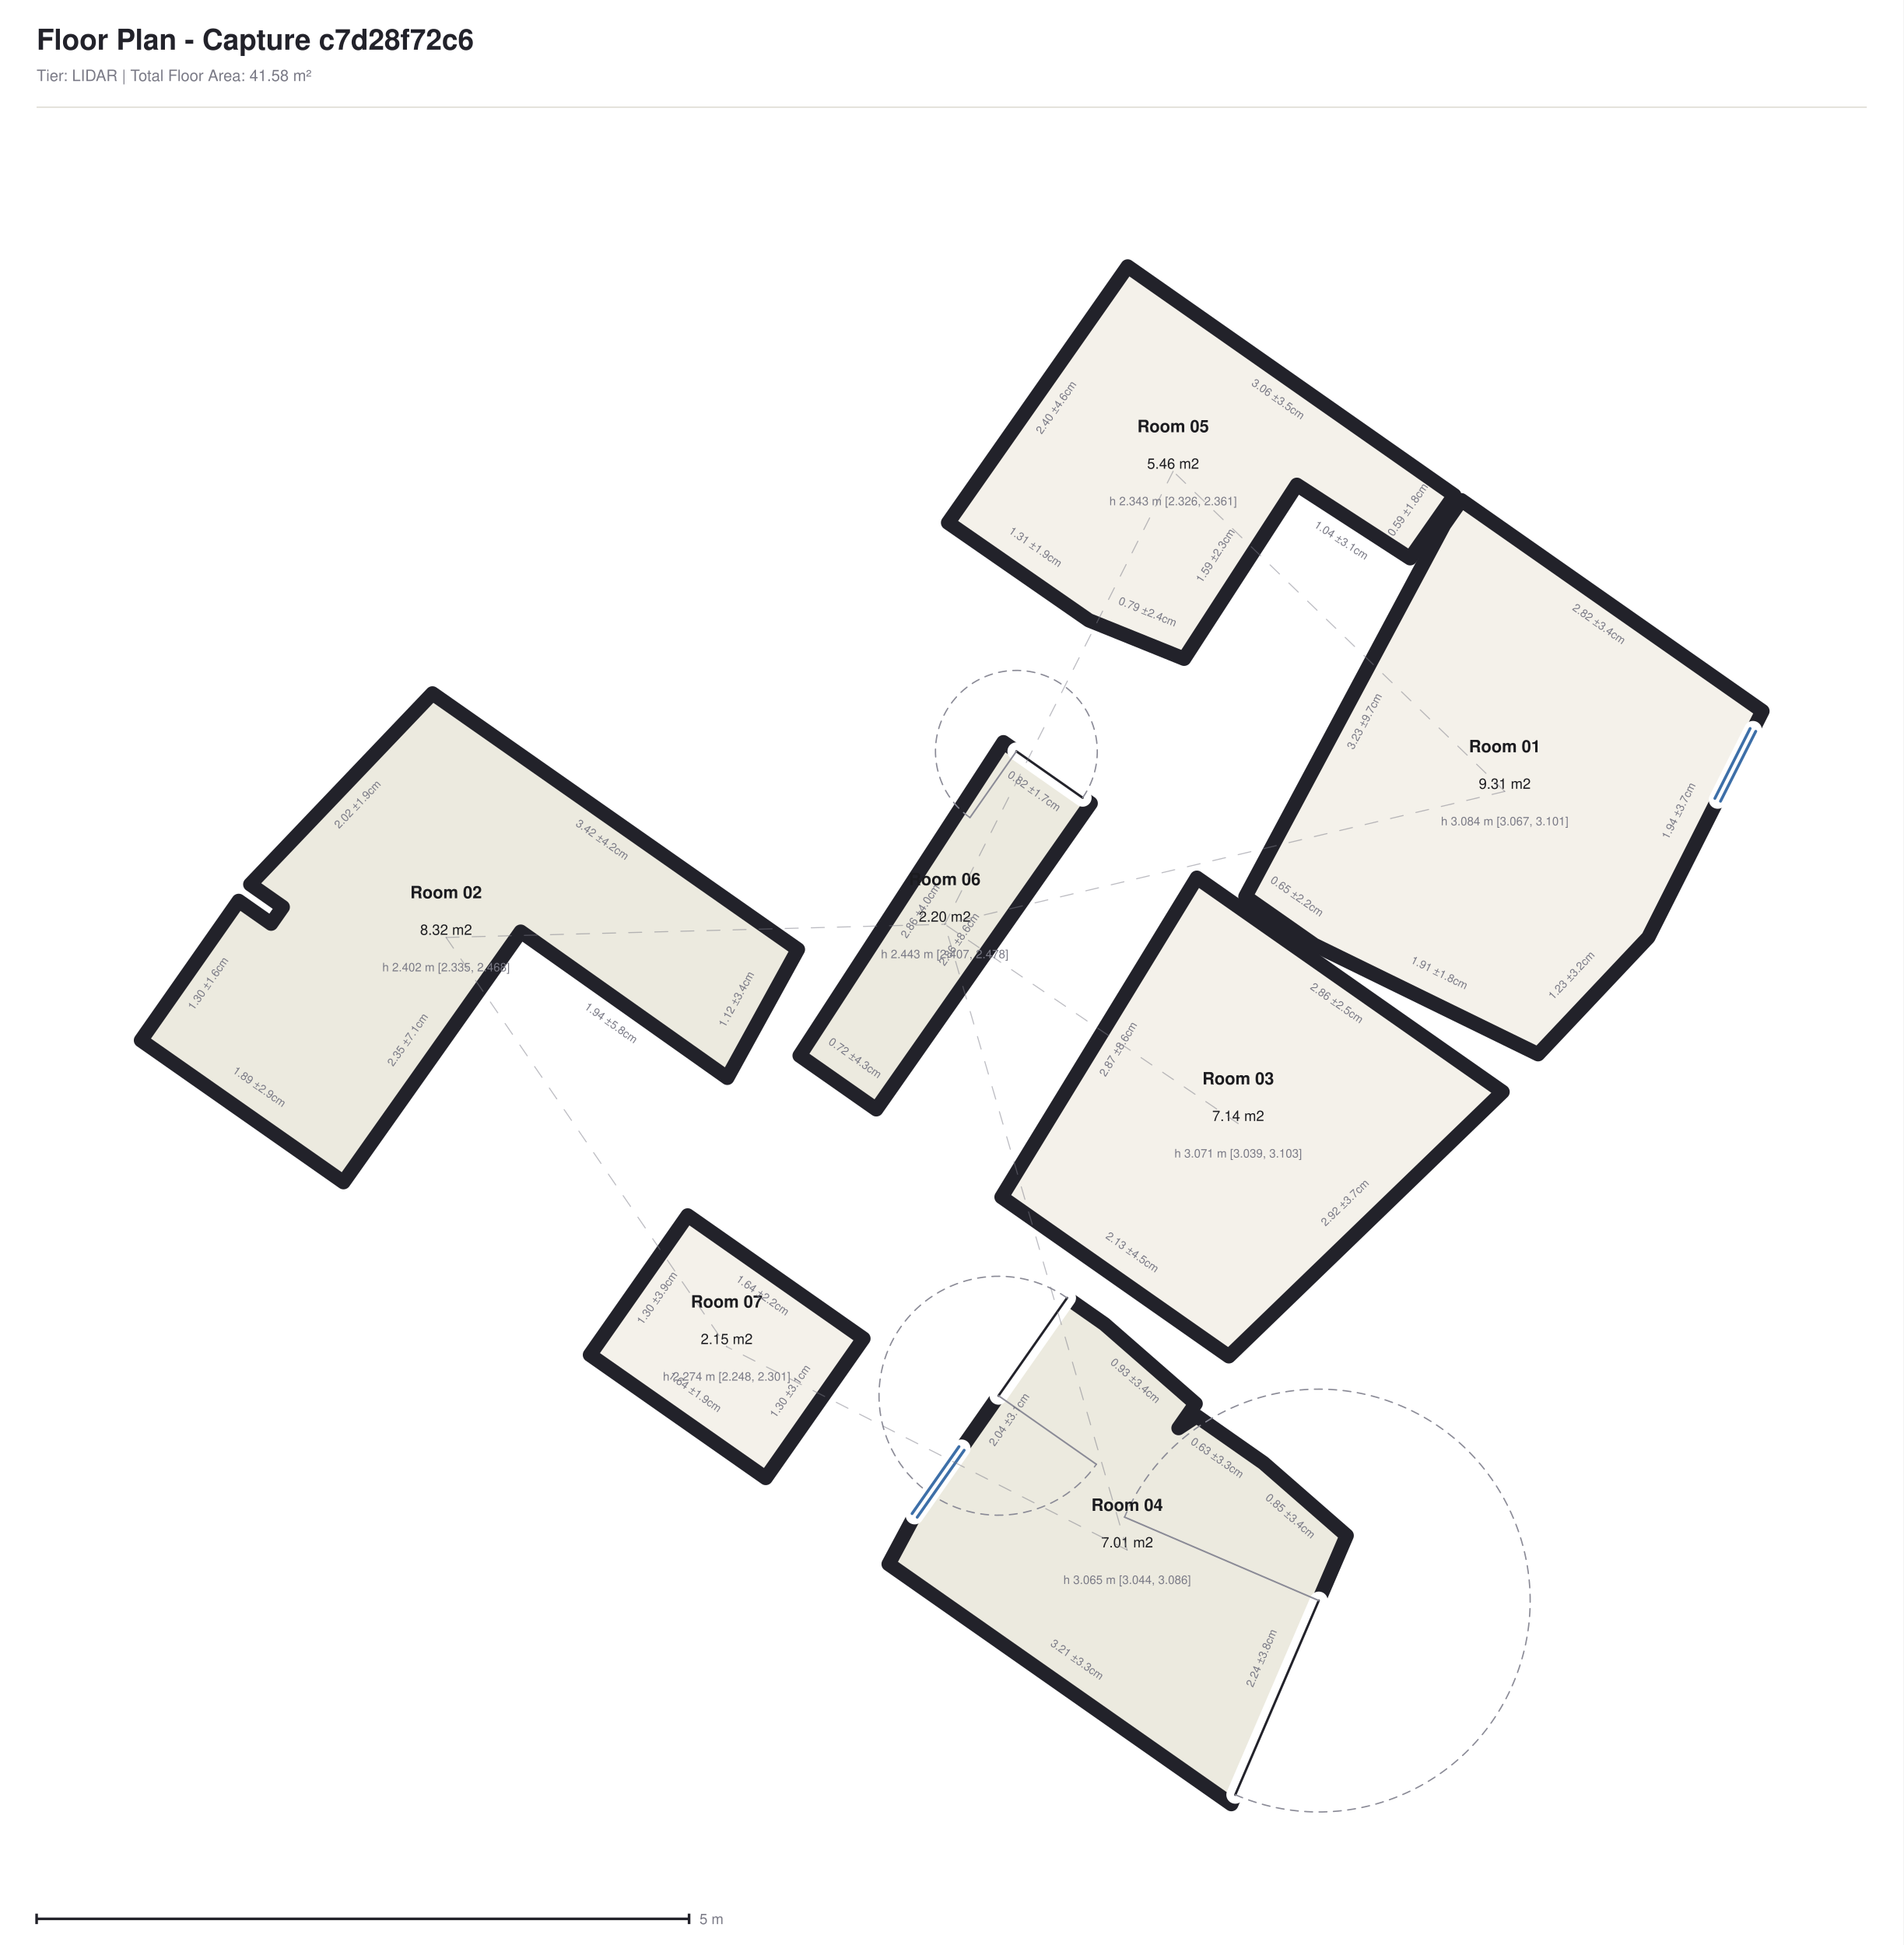
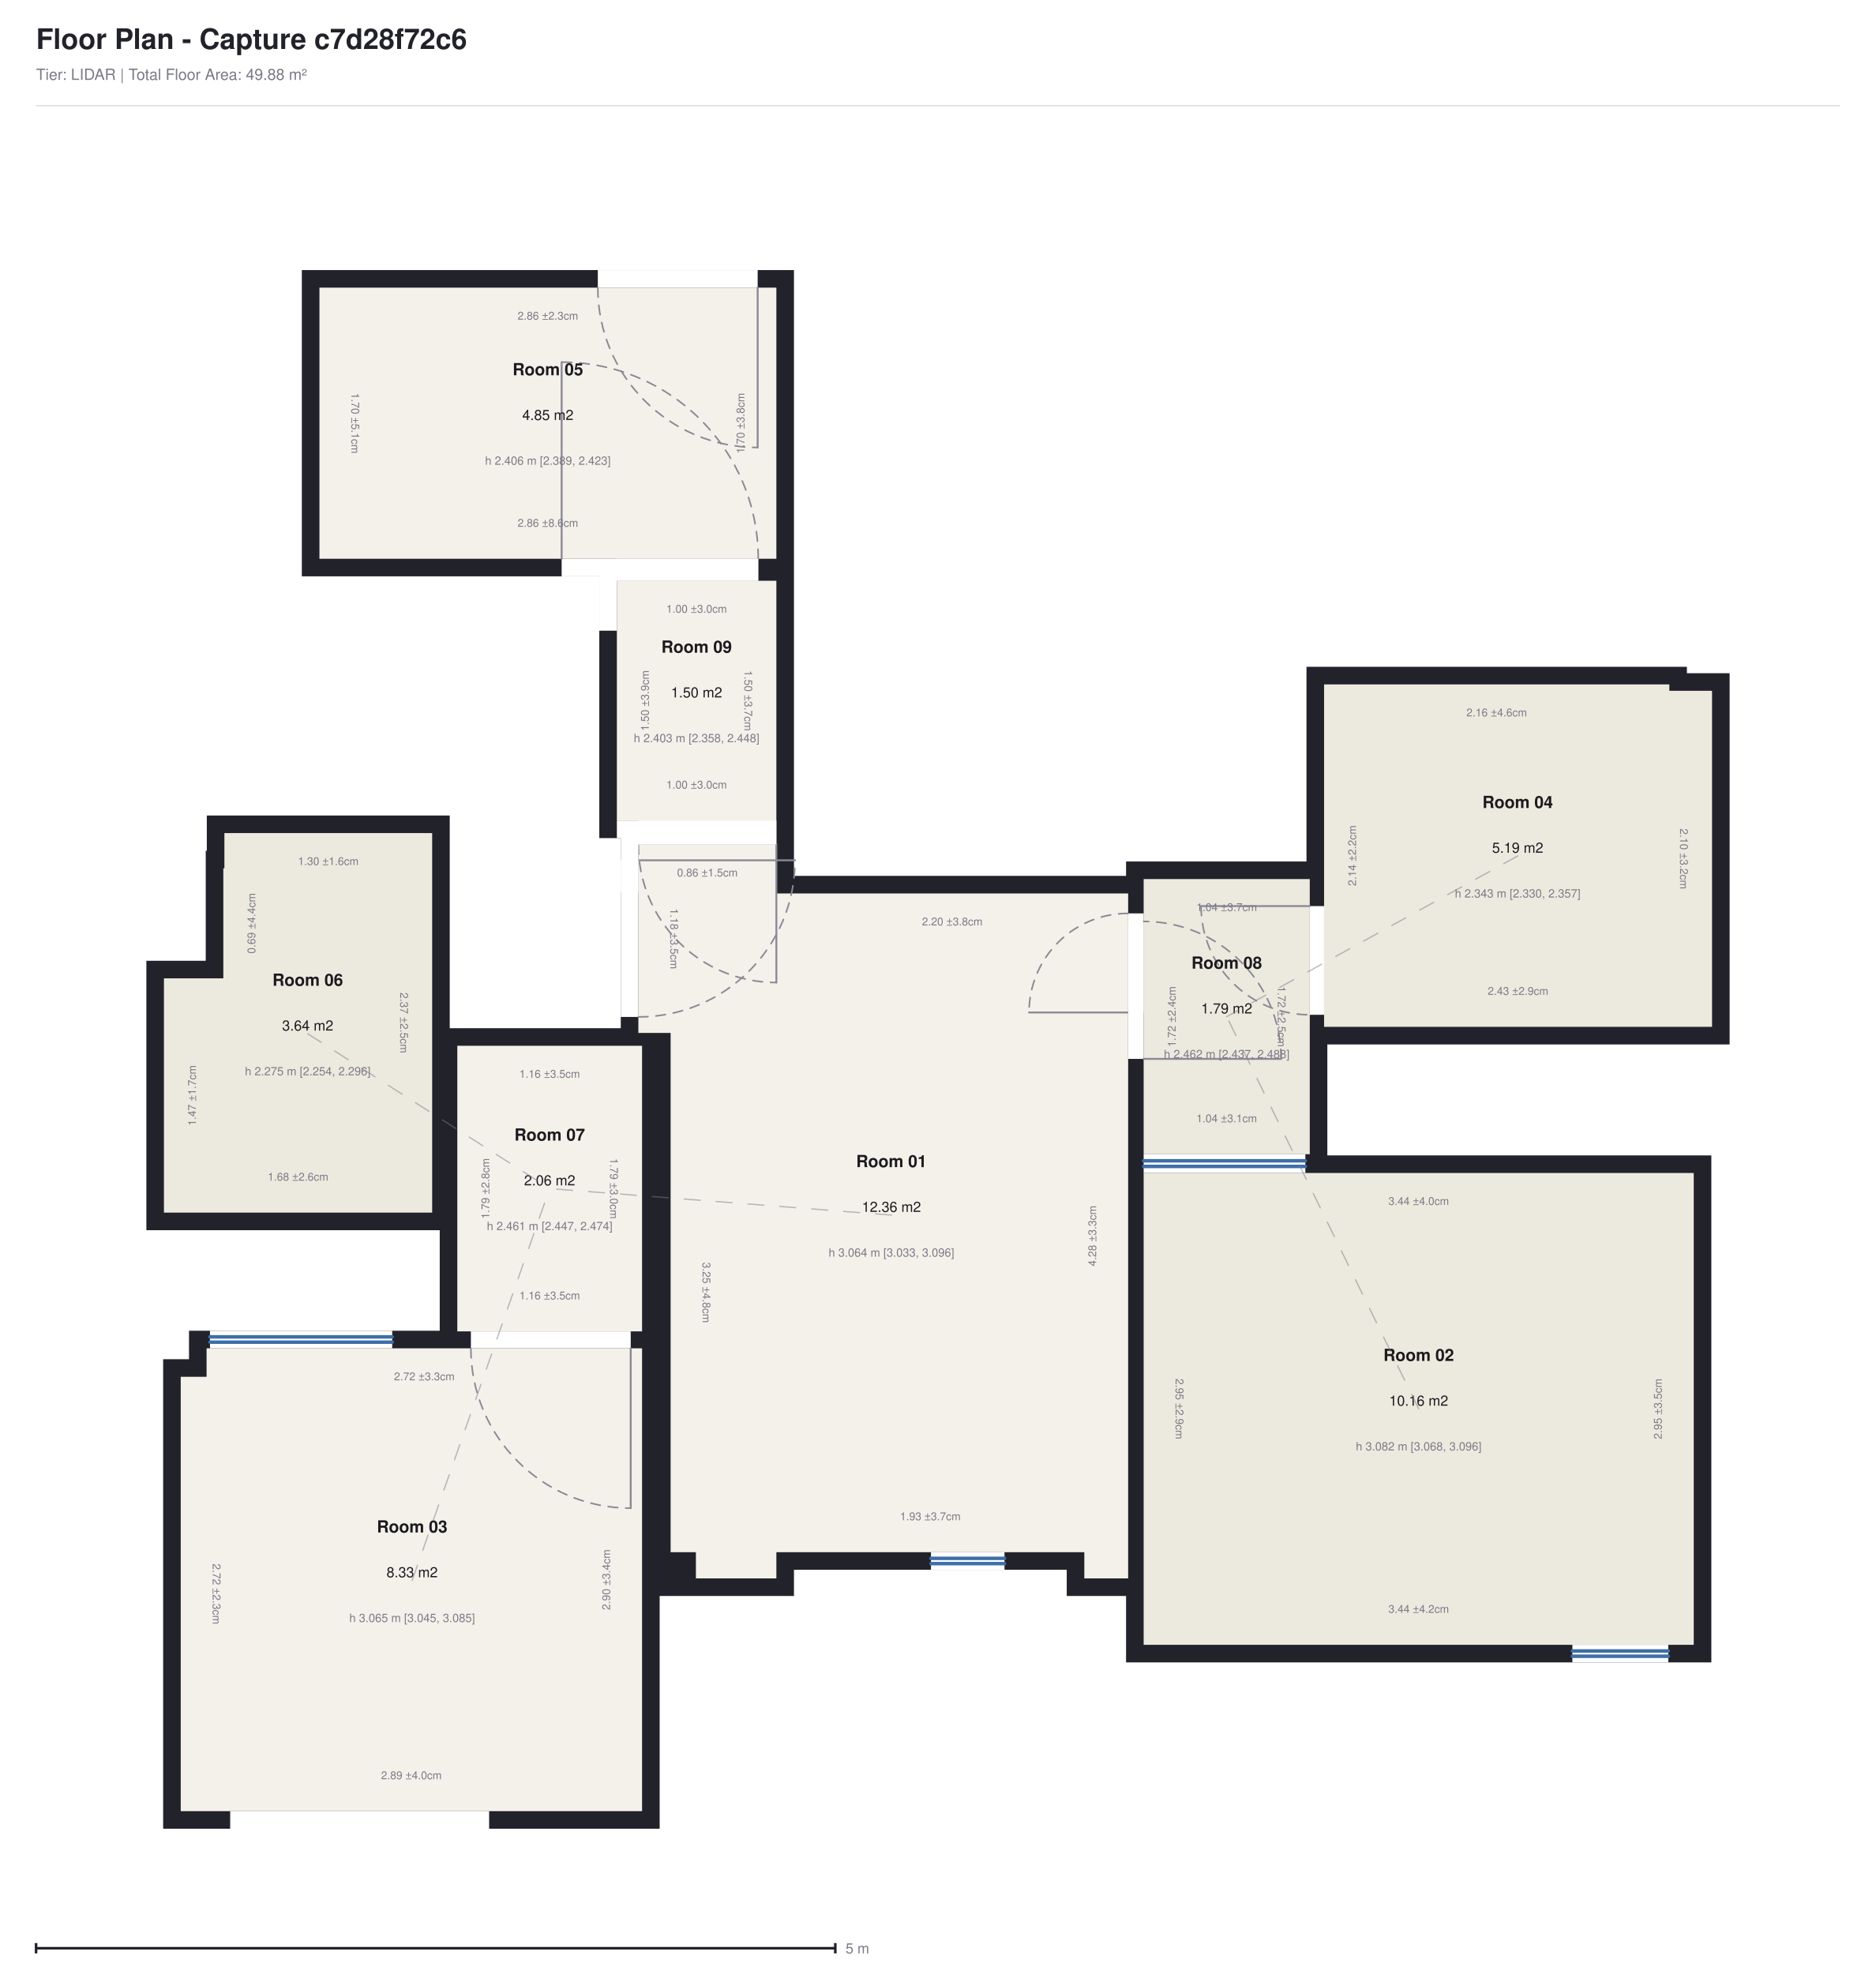
- <svg xmlns="http://www.w3.org/2000/svg" width="1456" height="1488" viewBox="0 0 1456 1488">
-   <rect width="1456" height="1488" fill="#ffffff" />
+ <svg xmlns="http://www.w3.org/2000/svg" width="1456" height="1532" viewBox="0 0 1456 1532">
+   <rect width="1456" height="1532" fill="#ffffff" />
  <g font-family="Helvetica Neue, Helvetica, Arial, sans-serif">
    <text x="28" y="38" font-size="22" font-weight="600" fill="#22222a">Floor Plan - Capture c7d28f72c6</text>
-     <text x="28" y="62" font-size="12" fill="#7a7a86">Tier: LIDAR | Total Floor Area: 41.58 m²</text>
+     <text x="28" y="62" font-size="12" fill="#7a7a86">Tier: LIDAR | Total Floor Area: 49.88 m²</text>
    <line x1="28" y1="82" x2="1428" y2="82" stroke="#dedcd4" stroke-width="1" />
-     <polygon points="1104.70,401.48 1117.86,382.70 1348.15,544.05 1260.88,717.11 1176.55,806.52 1005.43,722.91 952.67,685.95" stroke="none" fill="#f4f1ea" />
-     <polygon points="207.39,706.62 216.27,693.94 191.46,676.56 330.79,530.49 610.35,726.35 556.36,824.57 398.31,712.77 262.75,904.41 107.85,795.89 182.58,689.23" stroke="none" fill="#eceadf" />
-     <polygon points="915.52,671.50 1149.37,835.34 940.00,1037.62 766.13,915.80" stroke="none" fill="#f4f1ea" />
-     <polygon points="679.76,1196.57 699.65,1159.36 816.24,992.94 844.89,1013.01 914.59,1073.88 901.51,1092.55 915.39,1083.41 966.51,1119.22 1030.12,1174.77 941.87,1380.21" stroke="none" fill="#eceadf" />
-     <polygon points="1112.45,378.91 1078.70,427.08 992.00,370.90 905.78,503.97 832.90,474.54 725.24,399.89 862.58,203.85" stroke="none" fill="#f4f1ea" />
-     <polygon points="611.67,807.59 767.54,567.83 834.30,614.60 670.31,848.67" stroke="none" fill="#eceadf" />
-     <polygon points="451.29,1036.51 526.01,929.85 660.46,1024.04 585.74,1130.70" stroke="none" fill="#f4f1ea" />
-     <polygon points="1104.70,401.48 1117.86,382.70 1348.15,544.05 1260.88,717.11 1176.55,806.52 1005.43,722.91 952.67,685.95" stroke="#22222a" stroke-width="10.98" stroke-linejoin="round" stroke-linecap="round" fill="none" />
-     <polygon points="207.39,706.62 216.27,693.94 191.46,676.56 330.79,530.49 610.35,726.35 556.36,824.57 398.31,712.77 262.75,904.41 107.85,795.89 182.58,689.23" stroke="#22222a" stroke-width="10.98" stroke-linejoin="round" stroke-linecap="round" fill="none" />
-     <polygon points="915.52,671.50 1149.37,835.34 940.00,1037.62 766.13,915.80" stroke="#22222a" stroke-width="10.98" stroke-linejoin="round" stroke-linecap="round" fill="none" />
-     <polygon points="679.76,1196.57 699.65,1159.36 816.24,992.94 844.89,1013.01 914.59,1073.88 901.51,1092.55 915.39,1083.41 966.51,1119.22 1030.12,1174.77 941.87,1380.21" stroke="#22222a" stroke-width="10.98" stroke-linejoin="round" stroke-linecap="round" fill="none" />
-     <polygon points="1112.45,378.91 1078.70,427.08 992.00,370.90 905.78,503.97 832.90,474.54 725.24,399.89 862.58,203.85" stroke="#22222a" stroke-width="10.98" stroke-linejoin="round" stroke-linecap="round" fill="none" />
-     <polygon points="611.67,807.59 767.54,567.83 834.30,614.60 670.31,848.67" stroke="#22222a" stroke-width="10.98" stroke-linejoin="round" stroke-linecap="round" fill="none" />
-     <polygon points="451.29,1036.51 526.01,929.85 660.46,1024.04 585.74,1130.70" stroke="#22222a" stroke-width="10.98" stroke-linejoin="round" stroke-linecap="round" fill="none" />
-     <line x1="1340.91" y1="558.41" x2="1313.94" y2="611.88" stroke="#ffffff" stroke-width="13.72" stroke-linejoin="round" stroke-linecap="round" fill="none" />
-     <line x1="1343.06" y1="559.49" x2="1316.10" y2="612.97" stroke="#3d6fa8" stroke-width="2.20" stroke-linejoin="round" stroke-linecap="round" fill="none" />
-     <line x1="1338.75" y1="557.32" x2="1311.78" y2="610.80" stroke="#3d6fa8" stroke-width="2.20" stroke-linejoin="round" stroke-linecap="round" fill="none" />
-     <line x1="763.80" y1="1067.80" x2="816.24" y2="992.94" stroke="#ffffff" stroke-width="13.72" stroke-linejoin="round" stroke-linecap="round" fill="none" />
-     <line x1="763.80" y1="1067.80" x2="816.24" y2="992.94" stroke="#22222a" stroke-width="1.80" stroke-linejoin="round" stroke-linecap="round" fill="none" />
-     <line x1="763.80" y1="1067.80" x2="838.65" y2="1120.24" stroke="#8a8a96" stroke-width="1.20" stroke-linejoin="round" stroke-linecap="round" fill="none" />
-     <path d="M 816.24 992.94 A 91.40 91.40 0 1 0 838.65 1120.24" stroke="#8a8a96" stroke-width="1.00" stroke-linejoin="round" stroke-linecap="round" fill="none" stroke-dasharray="5.99,4.99" />
-     <line x1="699.65" y1="1159.36" x2="735.55" y2="1108.11" stroke="#ffffff" stroke-width="13.72" stroke-linejoin="round" stroke-linecap="round" fill="none" />
-     <line x1="697.67" y1="1157.97" x2="733.57" y2="1106.72" stroke="#3d6fa8" stroke-width="2.20" stroke-linejoin="round" stroke-linecap="round" fill="none" />
-     <line x1="701.62" y1="1160.74" x2="737.53" y2="1109.50" stroke="#3d6fa8" stroke-width="2.20" stroke-linejoin="round" stroke-linecap="round" fill="none" />
-     <line x1="1008.76" y1="1224.48" x2="944.94" y2="1373.06" stroke="#ffffff" stroke-width="13.72" stroke-linejoin="round" stroke-linecap="round" fill="none" />
-     <line x1="1008.76" y1="1224.48" x2="944.94" y2="1373.06" stroke="#22222a" stroke-width="1.80" stroke-linejoin="round" stroke-linecap="round" fill="none" />
-     <line x1="1008.76" y1="1224.48" x2="860.19" y2="1160.66" stroke="#8a8a96" stroke-width="1.20" stroke-linejoin="round" stroke-linecap="round" fill="none" />
-     <path d="M 944.94 1373.06 A 161.70 161.70 0 1 0 860.19 1160.66" stroke="#8a8a96" stroke-width="1.00" stroke-linejoin="round" stroke-linecap="round" fill="none" stroke-dasharray="5.99,4.99" />
-     <line x1="777.48" y1="574.79" x2="828.16" y2="610.30" stroke="#ffffff" stroke-width="13.72" stroke-linejoin="round" stroke-linecap="round" fill="none" />
-     <line x1="777.48" y1="574.79" x2="828.16" y2="610.30" stroke="#22222a" stroke-width="1.80" stroke-linejoin="round" stroke-linecap="round" fill="none" />
-     <line x1="777.48" y1="574.79" x2="741.97" y2="625.48" stroke="#8a8a96" stroke-width="1.20" stroke-linejoin="round" stroke-linecap="round" fill="none" />
-     <path d="M 828.16 610.30 A 61.89 61.89 0 1 0 741.97 625.48" stroke="#8a8a96" stroke-width="1.00" stroke-linejoin="round" stroke-linecap="round" fill="none" stroke-dasharray="5.99,4.99" />
-     <text x="1151.05" y="575.52" font-size="13.0" fill="#1b1b1f" text-anchor="middle" font-weight="bold">Room 01</text>
-     <text x="1151.05" y="603.46" font-size="11.0" fill="#1b1b1f" text-anchor="middle" font-weight="normal">9.31 m2</text>
-     <text x="1151.05" y="631.41" font-size="9.0" fill="#7a7a86" text-anchor="middle" font-weight="normal">h 3.084 m  [3.067, 3.101]</text>
-     <text x="1221.55" y="479.72" font-size="8.5" fill="#7a7a86" text-anchor="middle" font-weight="normal" transform="rotate(35.02 1221.55 479.72)">2.82 ±3.4cm</text>
-     <text x="1286.69" y="621.59" font-size="8.5" fill="#7a7a86" text-anchor="middle" font-weight="normal" transform="rotate(-63.24 1286.69 621.59)">1.94 ±3.7cm</text>
-     <text x="1204.19" y="748.12" font-size="8.5" fill="#7a7a86" text-anchor="middle" font-weight="normal" transform="rotate(-46.67 1204.19 748.12)">1.23 ±3.2cm</text>
-     <text x="1099.75" y="746.78" font-size="8.5" fill="#7a7a86" text-anchor="middle" font-weight="normal" transform="rotate(-333.96 1099.75 746.78)">1.91 ±1.8cm</text>
-     <text x="990.50" y="688.08" font-size="8.5" fill="#7a7a86" text-anchor="middle" font-weight="normal" transform="rotate(-324.98 990.50 688.08)">0.65 ±2.2cm</text>
-     <text x="1046.29" y="553.12" font-size="8.5" fill="#7a7a86" text-anchor="middle" font-weight="normal" transform="rotate(-61.88 1046.29 553.12)">3.23 ±9.7cm</text>
-     <text x="341.23" y="687.23" font-size="13.0" fill="#1b1b1f" text-anchor="middle" font-weight="bold">Room 02</text>
-     <text x="341.23" y="715.18" font-size="11.0" fill="#1b1b1f" text-anchor="middle" font-weight="normal">8.32 m2</text>
-     <text x="341.23" y="743.13" font-size="9.0" fill="#7a7a86" text-anchor="middle" font-weight="normal">h 2.402 m  [2.335, 2.468]</text>
-     <text x="275.57" y="617.30" font-size="8.5" fill="#7a7a86" text-anchor="middle" font-weight="normal" transform="rotate(-46.35 275.57 617.30)">2.02 ±1.9cm</text>
-     <text x="459.12" y="644.77" font-size="8.5" fill="#7a7a86" text-anchor="middle" font-weight="normal" transform="rotate(35.02 459.12 644.77)">3.42 ±4.2cm</text>
-     <text x="565.86" y="765.84" font-size="8.5" fill="#7a7a86" text-anchor="middle" font-weight="normal" transform="rotate(-61.20 565.86 765.84)">1.12 ±3.4cm</text>
-     <text x="465.80" y="784.97" font-size="8.5" fill="#7a7a86" text-anchor="middle" font-weight="normal" transform="rotate(-324.73 465.80 784.97)">1.94 ±5.8cm</text>
-     <text x="314.23" y="797.06" font-size="8.5" fill="#7a7a86" text-anchor="middle" font-weight="normal" transform="rotate(-54.73 314.23 797.06)">2.35 ±7.1cm</text>
-     <text x="196.76" y="833.80" font-size="8.5" fill="#7a7a86" text-anchor="middle" font-weight="normal" transform="rotate(-324.98 196.76 833.80)">1.89 ±2.9cm</text>
-     <text x="161.57" y="754.02" font-size="8.5" fill="#7a7a86" text-anchor="middle" font-weight="normal" transform="rotate(-54.98 161.57 754.02)">1.30 ±1.6cm</text>
-     <text x="947.15" y="829.65" font-size="13.0" fill="#1b1b1f" text-anchor="middle" font-weight="bold">Room 03</text>
-     <text x="947.15" y="857.59" font-size="11.0" fill="#1b1b1f" text-anchor="middle" font-weight="normal">7.14 m2</text>
-     <text x="947.15" y="885.54" font-size="9.0" fill="#7a7a86" text-anchor="middle" font-weight="normal">h 3.071 m  [3.039, 3.103]</text>
-     <text x="1020.99" y="769.77" font-size="8.5" fill="#7a7a86" text-anchor="middle" font-weight="normal" transform="rotate(35.02 1020.99 769.77)">2.86 ±2.5cm</text>
-     <text x="1030.81" y="922.12" font-size="8.5" fill="#7a7a86" text-anchor="middle" font-weight="normal" transform="rotate(-44.01 1030.81 922.12)">2.92 ±3.7cm</text>
-     <text x="864.52" y="960.36" font-size="8.5" fill="#7a7a86" text-anchor="middle" font-weight="normal" transform="rotate(-324.98 864.52 960.36)">2.13 ±4.5cm</text>
-     <text x="857.85" y="804.07" font-size="8.5" fill="#7a7a86" text-anchor="middle" font-weight="normal" transform="rotate(-58.55 857.85 804.07)">2.87 ±8.6cm</text>
-     <text x="862.21" y="1155.88" font-size="13.0" fill="#1b1b1f" text-anchor="middle" font-weight="bold">Room 04</text>
-     <text x="862.21" y="1183.83" font-size="11.0" fill="#1b1b1f" text-anchor="middle" font-weight="normal">7.01 m2</text>
-     <text x="862.21" y="1211.78" font-size="9.0" fill="#7a7a86" text-anchor="middle" font-weight="normal">h 3.065 m  [3.044, 3.086]</text>
-     <text x="774.29" y="1087.60" font-size="8.5" fill="#7a7a86" text-anchor="middle" font-weight="normal" transform="rotate(-54.98 774.29 1087.60)">2.04 ±3.1cm</text>
-     <text x="866.61" y="1058.48" font-size="8.5" fill="#7a7a86" text-anchor="middle" font-weight="normal" transform="rotate(41.13 866.61 1058.48)">0.93 ±3.4cm</text>
-     <text x="929.49" y="1117.66" font-size="8.5" fill="#7a7a86" text-anchor="middle" font-weight="normal" transform="rotate(35.02 929.49 1117.66)">0.63 ±3.3cm</text>
-     <text x="985.18" y="1162.03" font-size="8.5" fill="#7a7a86" text-anchor="middle" font-weight="normal" transform="rotate(41.13 985.18 1162.03)">0.85 ±3.4cm</text>
-     <text x="967.65" y="1269.61" font-size="8.5" fill="#7a7a86" text-anchor="middle" font-weight="normal" transform="rotate(-66.75 967.65 1269.61)">2.24 ±3.8cm</text>
-     <text x="822.27" y="1272.04" font-size="8.5" fill="#7a7a86" text-anchor="middle" font-weight="normal" transform="rotate(-324.98 822.27 1272.04)">3.21 ±3.3cm</text>
-     <text x="897.38" y="330.64" font-size="13.0" fill="#1b1b1f" text-anchor="middle" font-weight="bold">Room 05</text>
-     <text x="897.38" y="358.59" font-size="11.0" fill="#1b1b1f" text-anchor="middle" font-weight="normal">5.46 m2</text>
-     <text x="897.38" y="386.54" font-size="9.0" fill="#7a7a86" text-anchor="middle" font-weight="normal">h 2.343 m  [2.326, 2.361]</text>
-     <text x="1079.23" y="391.54" font-size="8.5" fill="#7a7a86" text-anchor="middle" font-weight="normal" transform="rotate(-54.98 1079.23 391.54)">0.59 ±1.8cm</text>
-     <text x="1024.50" y="415.74" font-size="8.5" fill="#7a7a86" text-anchor="middle" font-weight="normal" transform="rotate(-327.06 1024.50 415.74)">1.04 ±3.1cm</text>
-     <text x="932.13" y="426.58" font-size="8.5" fill="#7a7a86" text-anchor="middle" font-weight="normal" transform="rotate(-57.06 932.13 426.58)">1.59 ±2.3cm</text>
-     <text x="876.81" y="470.74" font-size="8.5" fill="#7a7a86" text-anchor="middle" font-weight="normal" transform="rotate(-338.01 876.81 470.74)">0.79 ±2.4cm</text>
-     <text x="790.45" y="420.81" font-size="8.5" fill="#7a7a86" text-anchor="middle" font-weight="normal" transform="rotate(-325.26 790.45 420.81)">1.31 ±1.9cm</text>
-     <text x="810.26" y="313.33" font-size="8.5" fill="#7a7a86" text-anchor="middle" font-weight="normal" transform="rotate(-54.98 810.26 313.33)">2.40 ±4.6cm</text>
-     <text x="976.06" y="307.73" font-size="8.5" fill="#7a7a86" text-anchor="middle" font-weight="normal" transform="rotate(35.02 976.06 307.73)">3.06 ±3.5cm</text>
-     <text x="722.68" y="677.17" font-size="13.0" fill="#1b1b1f" text-anchor="middle" font-weight="bold">Room 06</text>
-     <text x="722.68" y="705.12" font-size="11.0" fill="#1b1b1f" text-anchor="middle" font-weight="normal">2.20 m2</text>
-     <text x="722.68" y="733.07" font-size="9.0" fill="#7a7a86" text-anchor="middle" font-weight="normal">h 2.443 m  [2.407, 2.478]</text>
-     <text x="706.34" y="698.59" font-size="8.5" fill="#7a7a86" text-anchor="middle" font-weight="normal" transform="rotate(-56.97 706.34 698.59)">2.86 ±4.0cm</text>
-     <text x="789.46" y="607.56" font-size="8.5" fill="#7a7a86" text-anchor="middle" font-weight="normal" transform="rotate(35.02 789.46 607.56)">0.82 ±1.7cm</text>
-     <text x="735.95" y="720.18" font-size="8.5" fill="#7a7a86" text-anchor="middle" font-weight="normal" transform="rotate(-54.98 735.95 720.18)">2.86 ±8.6cm</text>
-     <text x="652.45" y="811.78" font-size="8.5" fill="#7a7a86" text-anchor="middle" font-weight="normal" transform="rotate(-324.98 652.45 811.78)">0.72 ±4.3cm</text>
-     <text x="555.88" y="1000.33" font-size="13.0" fill="#1b1b1f" text-anchor="middle" font-weight="bold">Room 07</text>
-     <text x="555.88" y="1028.28" font-size="11.0" fill="#1b1b1f" text-anchor="middle" font-weight="normal">2.15 m2</text>
-     <text x="555.88" y="1056.23" font-size="9.0" fill="#7a7a86" text-anchor="middle" font-weight="normal">h 2.274 m  [2.248, 2.301]</text>
-     <text x="505.00" y="994.63" font-size="8.5" fill="#7a7a86" text-anchor="middle" font-weight="normal" transform="rotate(-54.98 505.00 994.63)">1.30 ±3.9cm</text>
-     <text x="581.78" y="993.30" font-size="8.5" fill="#7a7a86" text-anchor="middle" font-weight="normal" transform="rotate(35.02 581.78 993.30)">1.64 ±2.2cm</text>
-     <text x="606.75" y="1065.92" font-size="8.5" fill="#7a7a86" text-anchor="middle" font-weight="normal" transform="rotate(-54.98 606.75 1065.92)">1.30 ±3.1cm</text>
-     <text x="529.97" y="1067.25" font-size="8.5" fill="#7a7a86" text-anchor="middle" font-weight="normal" transform="rotate(-324.98 529.97 1067.25)">1.64 ±1.9cm</text>
-     <line x1="862.21" y1="1185.82" x2="722.68" y2="707.11" stroke="#7a7a86" stroke-width="0.80" stroke-linejoin="round" stroke-linecap="round" fill="none" stroke-dasharray="9.98,9.98" opacity="0.50" />
-     <line x1="947.15" y1="859.59" x2="722.68" y2="707.11" stroke="#7a7a86" stroke-width="0.80" stroke-linejoin="round" stroke-linecap="round" fill="none" stroke-dasharray="9.98,9.98" opacity="0.50" />
-     <line x1="1151.05" y1="605.46" x2="722.68" y2="707.11" stroke="#7a7a86" stroke-width="0.80" stroke-linejoin="round" stroke-linecap="round" fill="none" stroke-dasharray="9.98,9.98" opacity="0.50" />
-     <line x1="1151.05" y1="605.46" x2="897.38" y2="360.59" stroke="#7a7a86" stroke-width="0.80" stroke-linejoin="round" stroke-linecap="round" fill="none" stroke-dasharray="9.98,9.98" opacity="0.50" />
-     <line x1="897.38" y1="360.59" x2="722.68" y2="707.11" stroke="#7a7a86" stroke-width="0.80" stroke-linejoin="round" stroke-linecap="round" fill="none" stroke-dasharray="9.98,9.98" opacity="0.50" />
-     <line x1="341.23" y1="717.18" x2="722.68" y2="707.11" stroke="#7a7a86" stroke-width="0.80" stroke-linejoin="round" stroke-linecap="round" fill="none" stroke-dasharray="9.98,9.98" opacity="0.50" />
-     <line x1="341.23" y1="717.18" x2="555.88" y2="1030.28" stroke="#7a7a86" stroke-width="0.80" stroke-linejoin="round" stroke-linecap="round" fill="none" stroke-dasharray="9.98,9.98" opacity="0.50" />
-     <line x1="862.21" y1="1185.82" x2="555.88" y2="1030.28" stroke="#7a7a86" stroke-width="0.80" stroke-linejoin="round" stroke-linecap="round" fill="none" stroke-dasharray="9.98,9.98" opacity="0.50" />
+     <polygon points="126.62,1054.87 146.69,1054.87 146.69,1032.77 341.29,1032.77 341.29,954.74 113.60,954.74 113.60,745.64 159.68,745.64 159.68,660.28 160.51,660.28 160.51,632.91 349.05,632.91 349.05,797.98 481.81,797.98 481.81,650.45 465.13,650.45 465.13,447.29 234.27,447.29 234.27,209.60 616.21,209.60 616.21,679.76 873.97,679.76 873.97,668.59 1014.00,668.59 1014.00,517.50 1309.25,517.50 1309.25,522.48 1342.40,522.48 1342.40,810.57 1030.18,810.57 1030.18,896.69 1328.21,896.69 1328.21,1290.16 873.97,1290.16 873.97,1238.62 827.92,1238.62 827.92,1218.29 616.21,1218.29 616.21,1238.62 511.97,1238.62 511.97,1419.25 126.62,1419.25 126.62,1054.87" stroke="none" fill="#22222a" />
+     <polygon points="540.11,1204.64 540.11,1224.98 602.56,1224.98 602.56,1204.64 841.57,1204.64 841.57,1224.98 875.59,1224.98 875.59,693.40 602.56,693.40 602.56,655.41 495.45,655.41 495.45,801.65 520.49,801.65 520.49,1204.64" stroke="none" fill="#f4f1ea" />
+     <polygon points="887.62,1276.52 1314.56,1276.52 1314.56,910.34 887.62,910.34" stroke="none" fill="#eceadf" />
+     <polygon points="140.26,1405.61 498.32,1405.61 498.32,1046.41 160.33,1046.41 160.33,1068.52 140.26,1068.52" stroke="none" fill="#f4f1ea" />
+     <polygon points="1328.76,536.12 1328.76,796.92 1027.65,796.92 1027.65,531.15 1295.61,531.15 1295.61,536.12" stroke="none" fill="#eceadf" />
+     <polygon points="602.56,433.65 602.56,223.24 247.92,223.24 247.92,433.65" stroke="none" fill="#f4f1ea" />
+     <polygon points="335.41,941.09 127.24,941.09 127.24,759.29 173.33,759.29 173.33,673.92 174.16,673.92 174.16,646.55 335.41,646.55" stroke="none" fill="#eceadf" />
+     <polygon points="354.93,1033.26 354.93,811.62 498.32,811.62 498.32,1033.26" stroke="none" fill="#f4f1ea" />
+     <polygon points="1016.54,895.78 887.62,895.78 887.62,682.24 1016.54,682.24" stroke="none" fill="#eceadf" />
+     <polygon points="478.77,636.81 478.77,450.72 602.56,450.72 602.56,636.81" stroke="none" fill="#f4f1ea" />
+     <polygon points="779.62,1204.64 779.62,1218.29 722.56,1218.29 722.56,1204.64 779.62,1204.64" stroke="none" fill="#ffffff" />
+     <line x1="722.56" y1="1209.42" x2="779.62" y2="1209.42" stroke="#3d6fa8" stroke-width="2.73" stroke-linejoin="round" stroke-linecap="round" fill="none" />
+     <line x1="722.56" y1="1213.51" x2="779.62" y2="1213.51" stroke="#3d6fa8" stroke-width="2.73" stroke-linejoin="round" stroke-linecap="round" fill="none" />
+     <polygon points="875.59,708.87 887.62,708.87 887.62,785.78 875.59,785.78 875.59,708.87" stroke="none" fill="#ffffff" />
+     <line x1="875.59" y1="785.78" x2="798.67" y2="785.78" stroke="#8a8a96" stroke-width="1.49" stroke-linejoin="round" stroke-linecap="round" fill="none" />
+     <path d="M 875.59 708.87 A 76.91 76.91 0 0 0 798.67 785.78" stroke="#8a8a96" stroke-width="1.24" stroke-linejoin="round" stroke-linecap="round" fill="none" stroke-dasharray="7.44,6.20" />
+     <polygon points="495.45,789.24 481.81,789.24 481.81,667.67 495.45,667.67 495.45,789.24" stroke="none" fill="#ffffff" />
+     <line x1="495.45" y1="667.67" x2="617.03" y2="667.67" stroke="#8a8a96" stroke-width="1.49" stroke-linejoin="round" stroke-linecap="round" fill="none" />
+     <path d="M 495.45 789.24 A 121.57 121.57 0 0 0 617.03 667.67" stroke="#8a8a96" stroke-width="1.24" stroke-linejoin="round" stroke-linecap="round" fill="none" stroke-dasharray="7.44,6.20" />
+     <polygon points="495.45,655.41 495.45,636.81 602.56,636.81 602.56,655.41 495.45,655.41" stroke="none" fill="#ffffff" />
+     <line x1="602.56" y1="655.41" x2="602.56" y2="762.53" stroke="#8a8a96" stroke-width="1.49" stroke-linejoin="round" stroke-linecap="round" fill="none" />
+     <path d="M 495.45 655.41 A 107.11 107.11 0 0 0 602.56 762.53" stroke="#8a8a96" stroke-width="1.24" stroke-linejoin="round" stroke-linecap="round" fill="none" stroke-dasharray="7.44,6.20" />
+     <polygon points="1294.80,1276.52 1294.80,1290.16 1220.37,1290.16 1220.37,1276.52 1294.80,1276.52" stroke="none" fill="#ffffff" />
+     <line x1="1220.37" y1="1281.30" x2="1294.80" y2="1281.30" stroke="#3d6fa8" stroke-width="2.73" stroke-linejoin="round" stroke-linecap="round" fill="none" />
+     <line x1="1220.37" y1="1285.39" x2="1294.80" y2="1285.39" stroke="#3d6fa8" stroke-width="2.73" stroke-linejoin="round" stroke-linecap="round" fill="none" />
+     <polygon points="887.62,910.34 887.62,895.78 1013.11,895.78 1013.11,910.34 887.62,910.34" stroke="none" fill="#ffffff" />
+     <line x1="1013.11" y1="905.24" x2="887.62" y2="905.24" stroke="#3d6fa8" stroke-width="2.73" stroke-linejoin="round" stroke-linecap="round" fill="none" />
+     <line x1="1013.11" y1="900.87" x2="887.62" y2="900.87" stroke="#3d6fa8" stroke-width="2.73" stroke-linejoin="round" stroke-linecap="round" fill="none" />
+     <polygon points="379.62,1405.61 379.62,1419.25 178.65,1419.25 178.65,1405.61 379.62,1405.61" stroke="none" fill="#ffffff" />
+     <polygon points="365.46,1046.41 365.46,1033.26 489.52,1033.26 489.52,1046.41 365.46,1046.41" stroke="none" fill="#ffffff" />
+     <line x1="489.52" y1="1046.41" x2="489.52" y2="1170.47" stroke="#8a8a96" stroke-width="1.49" stroke-linejoin="round" stroke-linecap="round" fill="none" />
+     <path d="M 365.46 1046.41 A 124.06 124.06 0 0 0 489.52 1170.47" stroke="#8a8a96" stroke-width="1.24" stroke-linejoin="round" stroke-linecap="round" fill="none" stroke-dasharray="7.44,6.20" />
+     <polygon points="162.97,1046.41 162.97,1032.77 304.40,1032.77 304.40,1046.41 162.97,1046.41" stroke="none" fill="#ffffff" />
+     <line x1="304.40" y1="1041.64" x2="162.97" y2="1041.64" stroke="#3d6fa8" stroke-width="2.73" stroke-linejoin="round" stroke-linecap="round" fill="none" />
+     <line x1="304.40" y1="1037.54" x2="162.97" y2="1037.54" stroke="#3d6fa8" stroke-width="2.73" stroke-linejoin="round" stroke-linecap="round" fill="none" />
+     <polygon points="463.98,223.24 463.98,209.60 588.04,209.60 588.04,223.24 463.98,223.24" stroke="none" fill="#ffffff" />
+     <line x1="588.04" y1="223.24" x2="588.04" y2="347.30" stroke="#8a8a96" stroke-width="1.49" stroke-linejoin="round" stroke-linecap="round" fill="none" />
+     <path d="M 463.98 223.24 A 124.06 124.06 0 0 0 588.04 347.30" stroke="#8a8a96" stroke-width="1.24" stroke-linejoin="round" stroke-linecap="round" fill="none" stroke-dasharray="7.44,6.20" />
+     <polygon points="588.49,433.65 588.49,450.72 478.77,450.72 478.77,489.47 465.13,489.47 465.13,447.29 435.91,447.29 435.91,433.65 588.49,433.65" stroke="none" fill="#ffffff" />
+     <line x1="435.91" y1="433.65" x2="435.91" y2="281.06" stroke="#8a8a96" stroke-width="1.49" stroke-linejoin="round" stroke-linecap="round" fill="none" />
+     <path d="M 588.49 433.65 A 152.59 152.59 0 0 0 435.91 281.06" stroke="#8a8a96" stroke-width="1.24" stroke-linejoin="round" stroke-linecap="round" fill="none" stroke-dasharray="7.44,6.20" />
+     <polygon points="887.62,821.79 875.59,821.79 875.59,715.11 887.62,715.11 887.62,821.79" stroke="none" fill="#ffffff" />
+     <line x1="887.62" y1="821.79" x2="994.30" y2="821.79" stroke="#8a8a96" stroke-width="1.49" stroke-linejoin="round" stroke-linecap="round" fill="none" />
+     <path d="M 994.30 821.79 A 106.69 106.69 0 0 0 887.62 715.11" stroke="#8a8a96" stroke-width="1.24" stroke-linejoin="round" stroke-linecap="round" fill="none" stroke-dasharray="7.44,6.20" />
+     <polygon points="1016.54,703.21 1027.65,703.21 1027.65,787.57 1016.54,787.57 1016.54,703.21" stroke="none" fill="#ffffff" />
+     <line x1="1016.54" y1="703.21" x2="932.18" y2="703.21" stroke="#8a8a96" stroke-width="1.49" stroke-linejoin="round" stroke-linecap="round" fill="none" />
+     <path d="M 932.18 703.21 A 84.36 84.36 0 0 0 1016.54 787.57" stroke="#8a8a96" stroke-width="1.24" stroke-linejoin="round" stroke-linecap="round" fill="none" stroke-dasharray="7.44,6.20" />
+     <polygon points="602.56,636.81 602.56,655.41 495.45,655.41 495.45,692.63 481.81,692.63 481.81,650.45 478.77,650.45 478.77,636.81 602.56,636.81" stroke="none" fill="#ffffff" />
+     <polygon points="478.77,450.72 478.77,433.65 588.49,433.65 588.49,450.72 478.77,450.72" stroke="none" fill="#ffffff" />
+     <text x="691.88" y="905.80" font-size="13.0" fill="#1b1b1f" text-anchor="middle" font-weight="bold">Room 01</text>
+     <text x="691.88" y="940.54" font-size="11.0" fill="#1b1b1f" text-anchor="middle" font-weight="normal">12.36 m2</text>
+     <text x="691.88" y="975.27" font-size="9.0" fill="#7a7a86" text-anchor="middle" font-weight="normal">h 3.064 m  [3.033, 3.096]</text>
+     <text x="722.07" y="1179.83" font-size="8.5" fill="#7a7a86" text-anchor="middle" font-weight="normal">1.93 ±3.7cm</text>
+     <text x="850.78" y="959.19" font-size="8.5" fill="#7a7a86" text-anchor="middle" font-weight="normal" transform="rotate(-90.00 850.78 959.19)">4.28 ±3.3cm</text>
+     <text x="739.08" y="718.21" font-size="8.5" fill="#7a7a86" text-anchor="middle" font-weight="normal" transform="rotate(-360.00 739.08 718.21)">2.20 ±3.8cm</text>
+     <text x="549.01" y="680.23" font-size="8.5" fill="#7a7a86" text-anchor="middle" font-weight="normal" transform="rotate(-360.00 549.01 680.23)">0.86 ±1.5cm</text>
+     <text x="520.26" y="728.53" font-size="8.5" fill="#7a7a86" text-anchor="middle" font-weight="normal" transform="rotate(90.00 520.26 728.53)">1.18 ±3.5cm</text>
+     <text x="545.30" y="1003.15" font-size="8.5" fill="#7a7a86" text-anchor="middle" font-weight="normal" transform="rotate(90.00 545.30 1003.15)">3.25 ±4.8cm</text>
+     <text x="1101.09" y="1056.21" font-size="13.0" fill="#1b1b1f" text-anchor="middle" font-weight="bold">Room 02</text>
+     <text x="1101.09" y="1090.95" font-size="11.0" fill="#1b1b1f" text-anchor="middle" font-weight="normal">10.16 m2</text>
+     <text x="1101.09" y="1125.68" font-size="9.0" fill="#7a7a86" text-anchor="middle" font-weight="normal">h 3.082 m  [3.068, 3.096]</text>
+     <text x="1101.09" y="1251.71" font-size="8.5" fill="#7a7a86" text-anchor="middle" font-weight="normal">3.44 ±4.2cm</text>
+     <text x="1289.75" y="1093.43" font-size="8.5" fill="#7a7a86" text-anchor="middle" font-weight="normal" transform="rotate(-90.00 1289.75 1093.43)">2.95 ±3.5cm</text>
+     <text x="1101.09" y="935.15" font-size="8.5" fill="#7a7a86" text-anchor="middle" font-weight="normal" transform="rotate(-360.00 1101.09 935.15)">3.44 ±4.0cm</text>
+     <text x="912.43" y="1093.43" font-size="8.5" fill="#7a7a86" text-anchor="middle" font-weight="normal" transform="rotate(90.00 912.43 1093.43)">2.95 ±2.9cm</text>
+     <text x="319.88" y="1189.38" font-size="13.0" fill="#1b1b1f" text-anchor="middle" font-weight="bold">Room 03</text>
+     <text x="319.88" y="1224.11" font-size="11.0" fill="#1b1b1f" text-anchor="middle" font-weight="normal">8.33 m2</text>
+     <text x="319.88" y="1258.85" font-size="9.0" fill="#7a7a86" text-anchor="middle" font-weight="normal">h 3.065 m  [3.045, 3.085]</text>
+     <text x="319.29" y="1380.80" font-size="8.5" fill="#7a7a86" text-anchor="middle" font-weight="normal">2.89 ±4.0cm</text>
+     <text x="473.51" y="1226.01" font-size="8.5" fill="#7a7a86" text-anchor="middle" font-weight="normal" transform="rotate(-90.00 473.51 1226.01)">2.90 ±3.4cm</text>
+     <text x="329.33" y="1071.23" font-size="8.5" fill="#7a7a86" text-anchor="middle" font-weight="normal" transform="rotate(-360.00 329.33 1071.23)">2.72 ±3.3cm</text>
+     <text x="165.08" y="1237.06" font-size="8.5" fill="#7a7a86" text-anchor="middle" font-weight="normal" transform="rotate(90.00 165.08 1237.06)">2.72 ±2.3cm</text>
+     <text x="1177.93" y="627.09" font-size="13.0" fill="#1b1b1f" text-anchor="middle" font-weight="bold">Room 04</text>
+     <text x="1177.93" y="661.82" font-size="11.0" fill="#1b1b1f" text-anchor="middle" font-weight="normal">5.19 m2</text>
+     <text x="1177.93" y="696.56" font-size="9.0" fill="#7a7a86" text-anchor="middle" font-weight="normal">h 2.343 m  [2.330, 2.357]</text>
+     <text x="1303.94" y="666.52" font-size="8.5" fill="#7a7a86" text-anchor="middle" font-weight="normal" transform="rotate(90.00 1303.94 666.52)">2.10 ±3.2cm</text>
+     <text x="1178.20" y="772.11" font-size="8.5" fill="#7a7a86" text-anchor="middle" font-weight="normal" transform="rotate(-360.00 1178.20 772.11)">2.43 ±2.9cm</text>
+     <text x="1052.46" y="664.03" font-size="8.5" fill="#7a7a86" text-anchor="middle" font-weight="normal" transform="rotate(-90.00 1052.46 664.03)">2.14 ±2.2cm</text>
+     <text x="1161.63" y="555.96" font-size="8.5" fill="#7a7a86" text-anchor="middle" font-weight="normal">2.16 ±4.6cm</text>
+     <text x="425.24" y="291.23" font-size="13.0" fill="#1b1b1f" text-anchor="middle" font-weight="bold">Room 05</text>
+     <text x="425.24" y="325.96" font-size="11.0" fill="#1b1b1f" text-anchor="middle" font-weight="normal">4.85 m2</text>
+     <text x="425.24" y="360.70" font-size="9.0" fill="#7a7a86" text-anchor="middle" font-weight="normal">h 2.406 m  [2.389, 2.423]</text>
+     <text x="577.75" y="328.45" font-size="8.5" fill="#7a7a86" text-anchor="middle" font-weight="normal" transform="rotate(-90.00 577.75 328.45)">1.70 ±3.8cm</text>
+     <text x="425.24" y="248.06" font-size="8.5" fill="#7a7a86" text-anchor="middle" font-weight="normal" transform="rotate(-360.00 425.24 248.06)">2.86 ±2.3cm</text>
+     <text x="272.73" y="328.45" font-size="8.5" fill="#7a7a86" text-anchor="middle" font-weight="normal" transform="rotate(90.00 272.73 328.45)">1.70 ±5.1cm</text>
+     <text x="425.24" y="408.84" font-size="8.5" fill="#7a7a86" text-anchor="middle" font-weight="normal">2.86 ±8.6cm</text>
+     <text x="238.85" y="765.08" font-size="13.0" fill="#1b1b1f" text-anchor="middle" font-weight="bold">Room 06</text>
+     <text x="238.85" y="799.81" font-size="11.0" fill="#1b1b1f" text-anchor="middle" font-weight="normal">3.64 m2</text>
+     <text x="238.85" y="834.55" font-size="9.0" fill="#7a7a86" text-anchor="middle" font-weight="normal">h 2.275 m  [2.254, 2.296]</text>
+     <text x="231.33" y="916.28" font-size="8.5" fill="#7a7a86" text-anchor="middle" font-weight="normal" transform="rotate(-360.00 231.33 916.28)">1.68 ±2.6cm</text>
+     <text x="152.06" y="850.19" font-size="8.5" fill="#7a7a86" text-anchor="middle" font-weight="normal" transform="rotate(-90.00 152.06 850.19)">1.47 ±1.7cm</text>
+     <text x="198.14" y="716.60" font-size="8.5" fill="#7a7a86" text-anchor="middle" font-weight="normal" transform="rotate(-90.00 198.14 716.60)">0.69 ±4.4cm</text>
+     <text x="254.78" y="671.36" font-size="8.5" fill="#7a7a86" text-anchor="middle" font-weight="normal">1.30 ±1.6cm</text>
+     <text x="310.60" y="793.82" font-size="8.5" fill="#7a7a86" text-anchor="middle" font-weight="normal" transform="rotate(90.00 310.60 793.82)">2.37 ±2.5cm</text>
+     <text x="426.63" y="885.23" font-size="13.0" fill="#1b1b1f" text-anchor="middle" font-weight="bold">Room 07</text>
+     <text x="426.63" y="919.96" font-size="11.0" fill="#1b1b1f" text-anchor="middle" font-weight="normal">2.06 m2</text>
+     <text x="426.63" y="954.70" font-size="9.0" fill="#7a7a86" text-anchor="middle" font-weight="normal">h 2.461 m  [2.447, 2.474]</text>
+     <text x="379.74" y="922.44" font-size="8.5" fill="#7a7a86" text-anchor="middle" font-weight="normal" transform="rotate(-90.00 379.74 922.44)">1.79 ±2.8cm</text>
+     <text x="426.63" y="836.43" font-size="8.5" fill="#7a7a86" text-anchor="middle" font-weight="normal">1.16 ±3.5cm</text>
+     <text x="473.51" y="922.44" font-size="8.5" fill="#7a7a86" text-anchor="middle" font-weight="normal" transform="rotate(90.00 473.51 922.44)">1.79 ±3.0cm</text>
+     <text x="426.63" y="1008.45" font-size="8.5" fill="#7a7a86" text-anchor="middle" font-weight="normal" transform="rotate(-360.00 426.63 1008.45)">1.16 ±3.5cm</text>
+     <text x="952.08" y="751.79" font-size="13.0" fill="#1b1b1f" text-anchor="middle" font-weight="bold">Room 08</text>
+     <text x="952.08" y="786.53" font-size="11.0" fill="#1b1b1f" text-anchor="middle" font-weight="normal">1.79 m2</text>
+     <text x="952.08" y="821.26" font-size="9.0" fill="#7a7a86" text-anchor="middle" font-weight="normal">h 2.462 m  [2.437, 2.488]</text>
+     <text x="952.08" y="870.97" font-size="8.5" fill="#7a7a86" text-anchor="middle" font-weight="normal" transform="rotate(-360.00 952.08 870.97)">1.04 ±3.1cm</text>
+     <text x="912.43" y="789.01" font-size="8.5" fill="#7a7a86" text-anchor="middle" font-weight="normal" transform="rotate(-90.00 912.43 789.01)">1.72 ±2.4cm</text>
+     <text x="952.08" y="707.05" font-size="8.5" fill="#7a7a86" text-anchor="middle" font-weight="normal">1.04 ±3.7cm</text>
+     <text x="991.73" y="789.01" font-size="8.5" fill="#7a7a86" text-anchor="middle" font-weight="normal" transform="rotate(90.00 991.73 789.01)">1.72 ±2.5cm</text>
+     <text x="540.67" y="506.55" font-size="13.0" fill="#1b1b1f" text-anchor="middle" font-weight="bold">Room 09</text>
+     <text x="540.67" y="541.28" font-size="11.0" fill="#1b1b1f" text-anchor="middle" font-weight="normal">1.50 m2</text>
+     <text x="540.67" y="576.02" font-size="9.0" fill="#7a7a86" text-anchor="middle" font-weight="normal">h 2.403 m  [2.358, 2.448]</text>
+     <text x="503.58" y="543.77" font-size="8.5" fill="#7a7a86" text-anchor="middle" font-weight="normal" transform="rotate(-90.00 503.58 543.77)">1.50 ±3.9cm</text>
+     <text x="540.67" y="475.53" font-size="8.5" fill="#7a7a86" text-anchor="middle" font-weight="normal">1.00 ±3.0cm</text>
+     <text x="577.75" y="543.77" font-size="8.5" fill="#7a7a86" text-anchor="middle" font-weight="normal" transform="rotate(90.00 577.75 543.77)">1.50 ±3.7cm</text>
+     <text x="540.67" y="612.00" font-size="8.5" fill="#7a7a86" text-anchor="middle" font-weight="normal" transform="rotate(-360.00 540.67 612.00)">1.00 ±3.0cm</text>
+     <line x1="319.88" y1="1226.59" x2="426.63" y2="922.44" stroke="#7a7a86" stroke-width="0.99" stroke-linejoin="round" stroke-linecap="round" fill="none" stroke-dasharray="12.41,12.41" opacity="0.50" />
+     <line x1="691.88" y1="943.02" x2="426.63" y2="922.44" stroke="#7a7a86" stroke-width="0.99" stroke-linejoin="round" stroke-linecap="round" fill="none" stroke-dasharray="12.41,12.41" opacity="0.50" />
+     <line x1="1101.09" y1="1093.43" x2="952.08" y2="789.01" stroke="#7a7a86" stroke-width="0.99" stroke-linejoin="round" stroke-linecap="round" fill="none" stroke-dasharray="12.41,12.41" opacity="0.50" />
+     <line x1="1177.93" y1="664.30" x2="952.08" y2="789.01" stroke="#7a7a86" stroke-width="0.99" stroke-linejoin="round" stroke-linecap="round" fill="none" stroke-dasharray="12.41,12.41" opacity="0.50" />
+     <line x1="238.85" y1="802.30" x2="426.63" y2="922.44" stroke="#7a7a86" stroke-width="0.99" stroke-linejoin="round" stroke-linecap="round" fill="none" stroke-dasharray="12.41,12.41" opacity="0.50" />
    <g>
-       <line x1="28" y1="1468" x2="527.1" y2="1468" stroke="#22222a" stroke-width="2" />
-       <line x1="28" y1="1464" x2="28" y2="1472" stroke="#22222a" stroke-width="2" />
-       <line x1="527.1" y1="1464" x2="527.1" y2="1472" stroke="#22222a" stroke-width="2" />
-       <text x="535.1" y="1472" font-size="11" fill="#7a7a86">5 m</text>
+       <line x1="28" y1="1512" x2="648.3" y2="1512" stroke="#22222a" stroke-width="2" />
+       <line x1="28" y1="1508" x2="28" y2="1516" stroke="#22222a" stroke-width="2" />
+       <line x1="648.3" y1="1508" x2="648.3" y2="1516" stroke="#22222a" stroke-width="2" />
+       <text x="656.3" y="1516" font-size="11" fill="#7a7a86">5 m</text>
    </g>
  </g>
</svg>
